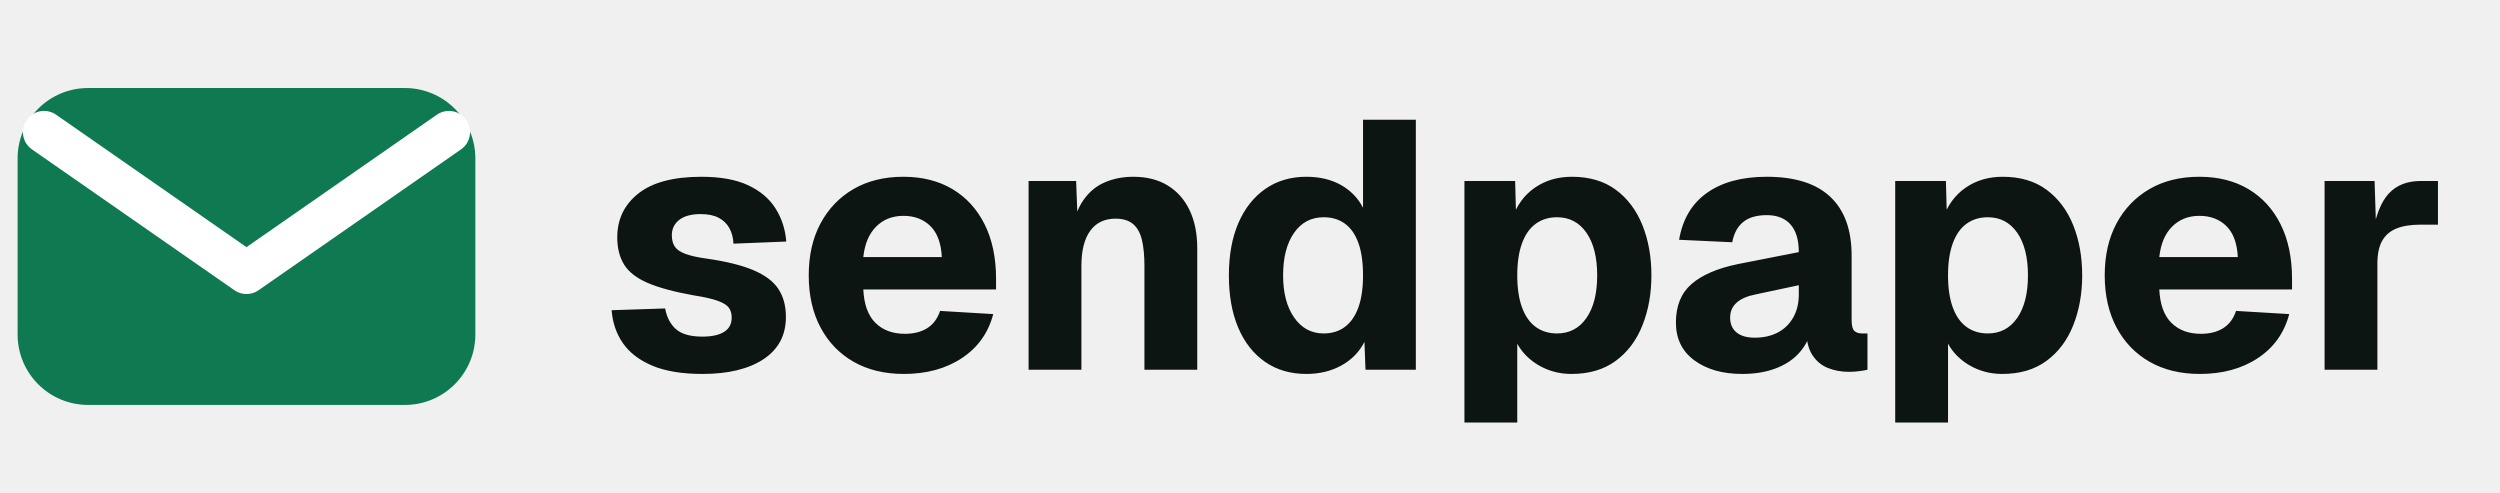
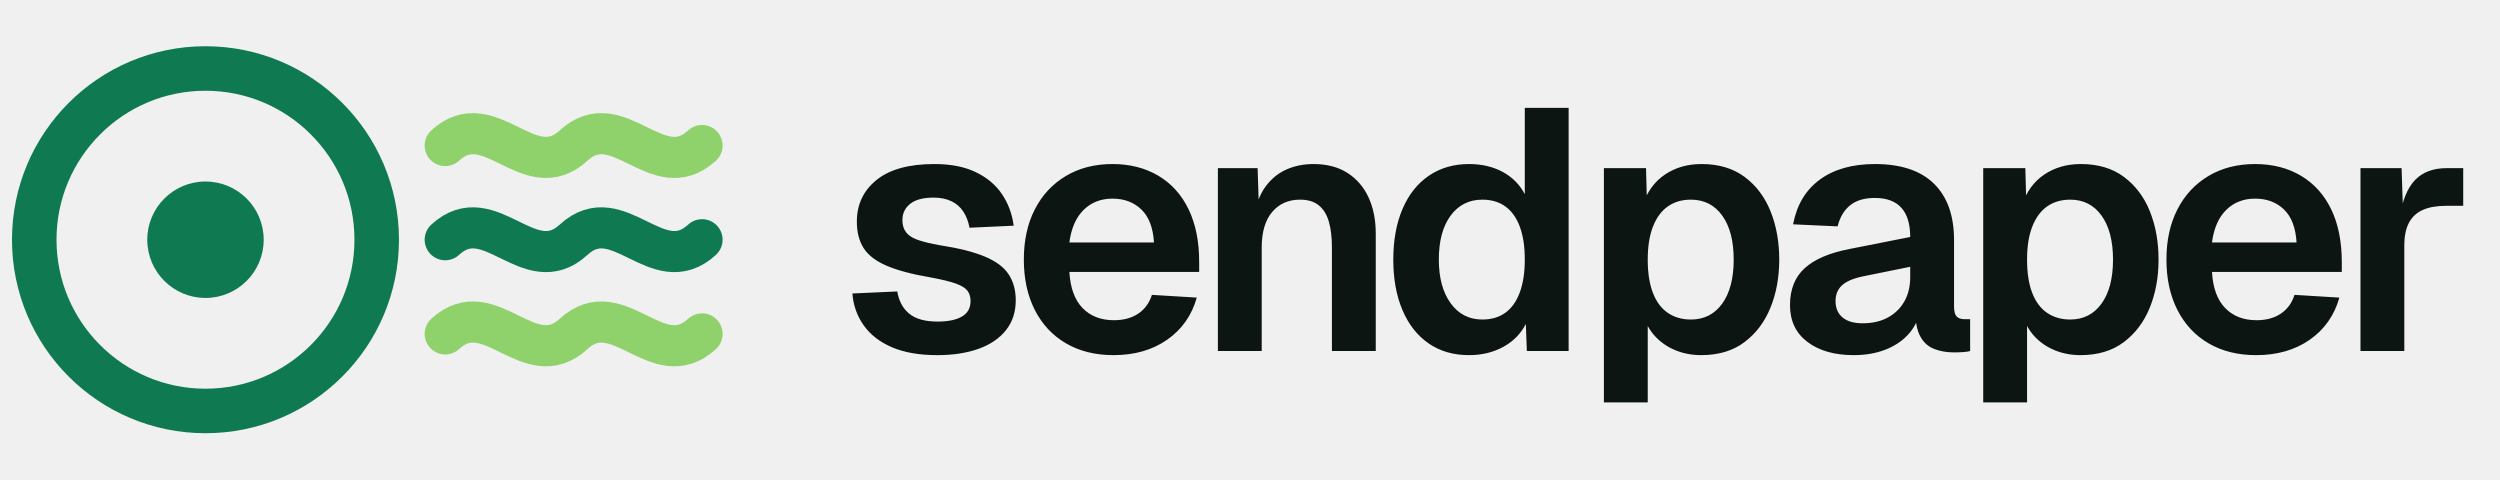
- <svg xmlns="http://www.w3.org/2000/svg" width="142" height="28" viewBox="0 0 142 28">
-   <g transform="translate(0,4)">
-     <rect x="1" y="1" width="26" height="18" rx="4" fill="#0F7A52" />
-     <path d="M2.5 3.5l11.5 8 11.5-8" fill="none" stroke="#FFFFFF" stroke-width="2.4" stroke-linejoin="round" stroke-linecap="round" />
+ <svg xmlns="http://www.w3.org/2000/svg" width="146" height="28" viewBox="0 0 146 28">
+   <g transform="translate(0,1)">
+     <circle cx="12" cy="13" r="10" fill="none" stroke="#0F7A52" stroke-width="2.6" />
+     <circle cx="12" cy="13" r="3.4" fill="#0F7A52" />
+     <path d="M26 7.5c2.6-2.4 4.9 2.4 7.5 0s4.9 2.4 7.5 0" fill="none" stroke="#8FD16A" stroke-width="2.4" stroke-linecap="round" />
+     <path d="M26 13c2.6-2.4 4.9 2.4 7.5 0s4.9 2.4 7.5 0" fill="none" stroke="#0F7A52" stroke-width="2.4" stroke-linecap="round" />
+     <path d="M26 18.5c2.6-2.4 4.9 2.4 7.5 0s4.9 2.4 7.5 0" fill="none" stroke="#8FD16A" stroke-width="2.4" stroke-linecap="round" />
  </g>
-   <path transform="translate(34,21) scale(0.02,-0.02)" fill="#0D1512" d="M295 -12Q208 -12 152.5 11.5Q97 35 69 75.5Q41 116 37 169L189 174Q196 136 220 115Q244 94 295 94Q335 94 356.5 107.5Q378 121 378 148Q378 165 370 176Q362 187 339 195.5Q316 204 271 211Q187 226 139.5 246.5Q92 267 72.5 298.5Q53 330 53 376Q53 453 113 500.5Q173 548 292 548Q373 548 424.5 524Q476 500 502.5 458Q529 416 533 364L383 358Q382 383 371.5 402Q361 421 341 431.5Q321 442 290 442Q250 442 229 425.5Q208 409 208 382Q208 362 216.5 349.5Q225 337 246.5 329Q268 321 304 316Q389 304 439 283Q489 262 510.5 229.5Q532 197 532 150Q532 72 468.5 30Q405 -12 295 -12ZM866.8 -12Q784.8 -12 724.3 22.5Q663.8 57 630.3 120Q596.8 183 596.8 268Q596.8 353 630.3 415.5Q663.8 478 723.8 513Q783.8 548 865.8 548Q945.8 548 1004.8 513Q1063.8 478 1096.3 413Q1128.8 348 1128.8 258L1128.8 228L751.8 228Q754.8 164 786.3 133Q817.8 102 869.8 102Q907.8 102 933.3 118Q958.8 134 969.8 167L1120.8 158Q1099.8 78 1031.8 33Q963.8 -12 866.8 -12ZM751.8 320L974.8 320Q971.8 379 942.3 408Q912.8 437 865.8 437Q818.8 437 788.3 406.5Q757.8 376 751.8 320ZM1221.2 0L1221.2 536L1356.2 536L1362.2 379L1343.2 384Q1351.2 444 1375.7 480Q1400.2 516 1437.2 532Q1474.2 548 1518.2 548Q1576.2 548 1616.7 523Q1657.2 498 1678.7 452.5Q1700.2 407 1700.2 345L1700.2 0L1550.2 0L1550.2 295Q1550.2 338 1543.2 368Q1536.2 398 1518.2 413.5Q1500.2 429 1468.2 429Q1421.2 429 1396.2 394.5Q1371.2 360 1371.2 295L1371.2 0ZM2010 -12Q1942 -12 1892.5 22.5Q1843 57 1816.5 119.5Q1790 182 1790 268Q1790 354 1817 416.5Q1844 479 1893.5 513.5Q1943 548 2010 548Q2067 548 2108.5 524.5Q2150 501 2171 460L2171 710L2321 710L2321 0L2178 0L2175 79Q2153 36 2109.5 12Q2066 -12 2010 -12ZM2059 103Q2095 103 2120 122Q2145 141 2158 177.5Q2171 214 2171 268Q2171 323 2158 359.5Q2145 396 2120 414.5Q2095 433 2059 433Q2006 433 1975 388.5Q1944 344 1944 268Q1944 193 1975.5 148Q2007 103 2059 103ZM2459 -150L2459 536L2603 536L2606 423L2594 428Q2614 486 2659 517Q2704 548 2764 548Q2839 548 2889 511Q2939 474 2964.5 410.5Q2990 347 2990 268Q2990 190 2964.5 126Q2939 62 2888.5 25Q2838 -12 2763 -12Q2724 -12 2690 2.5Q2656 17 2631.5 43Q2607 69 2596 105L2609 113L2609 -150ZM2722 103Q2775 103 2805.5 147Q2836 191 2836 268Q2836 345 2805.5 389Q2775 433 2722 433Q2687 433 2661.5 414.5Q2636 396 2622.5 359Q2609 322 2609 268Q2609 214 2622.5 177Q2636 140 2661.5 121.5Q2687 103 2722 103ZM3247.6 -12Q3164.6 -12 3112.1 26.5Q3059.6 65 3059.6 134Q3059.6 205 3104.1 243.5Q3148.6 282 3235.6 300L3408.6 334Q3408.6 386 3385.1 412.5Q3361.6 439 3317.6 439Q3274.6 439 3250.6 419.5Q3226.6 400 3219.6 362L3068.6 369Q3083.6 457 3148.1 502.5Q3212.6 548 3317.6 548Q3437.6 548 3498.1 491Q3558.6 434 3558.6 324L3558.6 141Q3558.6 118 3566.1 110.5Q3573.6 103 3588.6 103L3603.6 103L3603.6 0Q3596.6 -2 3581.1 -4Q3565.6 -6 3550.6 -6Q3518.6 -6 3491.1 5Q3463.6 16 3446.6 42.5Q3429.6 69 3429.6 118L3442.6 108Q3432.6 72 3407.1 45Q3381.6 18 3341.1 3Q3300.6 -12 3247.6 -12ZM3283.6 91Q3320.6 91 3348.6 105.5Q3376.6 120 3392.6 148Q3408.6 176 3408.6 214L3408.6 240L3286.6 214Q3250.6 207 3232.1 190.5Q3213.6 174 3213.6 148Q3213.6 121 3231.6 106Q3249.6 91 3283.6 91ZM3682.4 -150L3682.4 536L3826.4 536L3829.4 423L3817.4 428Q3837.4 486 3882.4 517Q3927.4 548 3987.4 548Q4062.4 548 4112.4 511Q4162.4 474 4187.9 410.5Q4213.4 347 4213.4 268Q4213.4 190 4187.9 126Q4162.4 62 4111.9 25Q4061.4 -12 3986.4 -12Q3947.4 -12 3913.4 2.5Q3879.4 17 3854.9 43Q3830.4 69 3819.4 105L3832.4 113L3832.4 -150ZM3945.4 103Q3998.4 103 4028.9 147Q4059.4 191 4059.4 268Q4059.4 345 4028.9 389Q3998.4 433 3945.4 433Q3910.4 433 3884.9 414.5Q3859.4 396 3845.9 359Q3832.4 322 3832.4 268Q3832.4 214 3845.9 177Q3859.4 140 3884.9 121.5Q3910.4 103 3945.4 103ZM4547.4 -12Q4465.4 -12 4404.9 22.5Q4344.4 57 4310.9 120Q4277.4 183 4277.4 268Q4277.4 353 4310.9 415.5Q4344.4 478 4404.4 513Q4464.4 548 4546.4 548Q4626.4 548 4685.4 513Q4744.4 478 4776.9 413Q4809.4 348 4809.4 258L4809.4 228L4432.4 228Q4435.4 164 4466.9 133Q4498.4 102 4550.4 102Q4588.4 102 4613.9 118Q4639.4 134 4650.4 167L4801.4 158Q4780.4 78 4712.4 33Q4644.4 -12 4547.4 -12ZM4432.4 320L4655.4 320Q4652.4 379 4622.9 408Q4593.4 437 4546.4 437Q4499.4 437 4468.9 406.5Q4438.4 376 4432.4 320ZM4901.8 0L4901.8 536L5043.8 536L5048.8 380L5037.8 383Q5050.8 464 5083.8 500Q5116.8 536 5174.8 536L5223.8 536L5223.8 412L5174.8 412Q5132.8 412 5105.8 401Q5078.8 390 5065.3 366Q5051.8 342 5051.8 301L5051.8 0Z" />
+   <path transform="translate(49,20.5) scale(0.02,-0.02)" fill="#0D1512" d="M287 -12Q208 -12 154.5 11Q101 34 72 75Q43 116 39 168L170 174Q177 132 205 109Q233 86 288 86Q333 86 358.5 100.5Q384 115 384 146Q384 164 375 176Q366 188 341 197Q316 206 267 215Q185 229 138 249.5Q91 270 71.5 301Q52 332 52 378Q52 453 109.5 499.5Q167 546 278 546Q350 546 399 522.5Q448 499 475.5 458.5Q503 418 510 366L381 360Q376 387 363 407Q350 427 328 437.5Q306 448 276 448Q231 448 208 430Q185 412 185 382Q185 361 195.5 347Q206 333 230 324.5Q254 316 294 309Q378 296 426.5 275.5Q475 255 495.5 223.5Q516 192 516 148Q516 97 487.5 61Q459 25 407.5 6.5Q356 -12 287 -12ZM801.6 -12Q721.6 -12 662.6 22.5Q603.6 57 571.6 120Q539.6 183 539.6 267Q539.6 351 571.6 413.5Q603.6 476 662.1 511Q720.6 546 798.6 546Q874.6 546 932.1 512Q989.6 478 1020.6 414Q1051.6 350 1051.6 260L1051.6 231L672.6 231Q676.6 161 711.1 125.5Q745.6 90 802.6 90Q845.6 90 874.1 109.5Q902.6 129 913.6 164L1044.6 156Q1022.6 78 958.1 33Q893.6 -12 801.6 -12ZM672.6 317L919.6 317Q915.6 382 882.6 413.5Q849.6 445 798.6 445Q747.6 445 714.1 412Q680.6 379 672.6 317ZM1106.2 0L1106.2 534L1222.2 534L1227.2 384L1212.2 390Q1220.2 446 1245.2 480Q1270.2 514 1306.2 530Q1342.2 546 1385.2 546Q1444.2 546 1484.7 520Q1525.2 494 1546.2 448.5Q1567.2 403 1567.2 343L1567.2 0L1439.2 0L1439.2 302Q1439.2 347 1430.2 378Q1421.2 409 1400.7 425.5Q1380.2 442 1346.2 442Q1295.2 442 1264.7 406Q1234.2 370 1234.2 302L1234.2 0ZM1839.4 -12Q1771.4 -12 1721.9 22Q1672.4 56 1645.4 119Q1618.4 182 1618.4 267Q1618.4 352 1645.4 415Q1672.4 478 1722.4 512Q1772.4 546 1839.4 546Q1895.4 546 1937.9 523Q1980.4 500 2002.4 458L2002.4 710L2130.4 710L2130.4 0L2008.4 0L2005.4 79Q1983.4 36 1939.4 12Q1895.4 -12 1839.4 -12ZM1878.4 92Q1918.4 92 1945.9 112Q1973.4 132 1987.9 171.5Q2002.4 211 2002.4 267Q2002.4 324 1987.9 363Q1973.4 402 1945.9 422Q1918.4 442 1878.4 442Q1820.4 442 1785.9 395.5Q1751.4 349 1751.4 267Q1751.4 187 1785.9 139.5Q1820.4 92 1878.4 92ZM2233.4 -150L2233.4 534L2356.4 534L2359.4 420L2346.4 426Q2366.4 485 2411.9 515.5Q2457.4 546 2518.4 546Q2594.4 546 2644.9 508Q2695.4 470 2720.4 407Q2745.4 344 2745.4 267Q2745.4 190 2719.9 127Q2694.4 64 2643.9 26Q2593.4 -12 2517.4 -12Q2477.4 -12 2442.9 2Q2408.4 16 2383.9 42Q2359.4 68 2349.4 103L2361.4 113L2361.4 -150ZM2487.4 92Q2545.4 92 2578.9 138.5Q2612.4 185 2612.4 267Q2612.4 349 2578.9 395.5Q2545.4 442 2487.4 442Q2448.4 442 2420.4 422.5Q2392.4 403 2376.9 364Q2361.4 325 2361.4 267Q2361.4 209 2376.4 170Q2391.4 131 2419.9 111.5Q2448.4 92 2487.4 92ZM2962.8 -12Q2878.8 -12 2827.8 26.5Q2776.8 65 2776.8 134Q2776.8 203 2819.8 242Q2862.8 281 2950.8 298L3127.8 333Q3127.8 390 3101.8 418.5Q3075.8 447 3024.8 447Q2978.8 447 2952.3 425.5Q2925.8 404 2915.8 364L2785.8 370Q2801.8 455 2863.8 500.5Q2925.8 546 3024.8 546Q3138.8 546 3197.3 488.5Q3255.8 431 3255.8 324L3255.8 130Q3255.8 109 3263.3 101Q3270.8 93 3285.8 93L3302.8 93L3302.8 0Q3296.8 -2 3283.3 -3Q3269.8 -4 3255.8 -4Q3222.8 -4 3196.8 6.5Q3170.8 17 3156.8 43.5Q3142.8 70 3142.8 116L3153.8 108Q3145.8 73 3119.3 45.5Q3092.8 18 3052.8 3Q3012.8 -12 2962.8 -12ZM2988.8 81Q3031.8 81 3062.8 98Q3093.8 115 3110.8 145Q3127.8 175 3127.8 216L3127.8 246L2989.8 218Q2946.8 209 2928.3 191.5Q2909.8 174 2909.8 146Q2909.8 115 2930.3 98Q2950.8 81 2988.8 81ZM3341 -150L3341 534L3464 534L3467 420L3454 426Q3474 485 3519.5 515.5Q3565 546 3626 546Q3702 546 3752.5 508Q3803 470 3828 407Q3853 344 3853 267Q3853 190 3827.5 127Q3802 64 3751.5 26Q3701 -12 3625 -12Q3585 -12 3550.5 2Q3516 16 3491.5 42Q3467 68 3457 103L3469 113L3469 -150ZM3595 92Q3653 92 3686.5 138.5Q3720 185 3720 267Q3720 349 3686.5 395.5Q3653 442 3595 442Q3556 442 3528 422.5Q3500 403 3484.5 364Q3469 325 3469 267Q3469 209 3484 170Q3499 131 3527.5 111.5Q3556 92 3595 92ZM4138 -12Q4058 -12 3999 22.5Q3940 57 3908 120Q3876 183 3876 267Q3876 351 3908 413.5Q3940 476 3998.5 511Q4057 546 4135 546Q4211 546 4268.5 512Q4326 478 4357 414Q4388 350 4388 260L4388 231L4009 231Q4013 161 4047.5 125.5Q4082 90 4139 90Q4182 90 4210.5 109.5Q4239 129 4250 164L4381 156Q4359 78 4294.5 33Q4230 -12 4138 -12ZM4009 317L4256 317Q4252 382 4219 413.5Q4186 445 4135 445Q4084 445 4050.5 412Q4017 379 4009 317ZM4442.6 0L4442.6 534L4562.6 534L4567.6 386L4556.6 388Q4568.6 465 4602.1 499.5Q4635.6 534 4693.6 534L4742.6 534L4742.6 424L4692.6 424Q4651.6 424 4624.6 412Q4597.6 400 4584.1 374.5Q4570.6 349 4570.6 308L4570.6 0Z" />
</svg>
